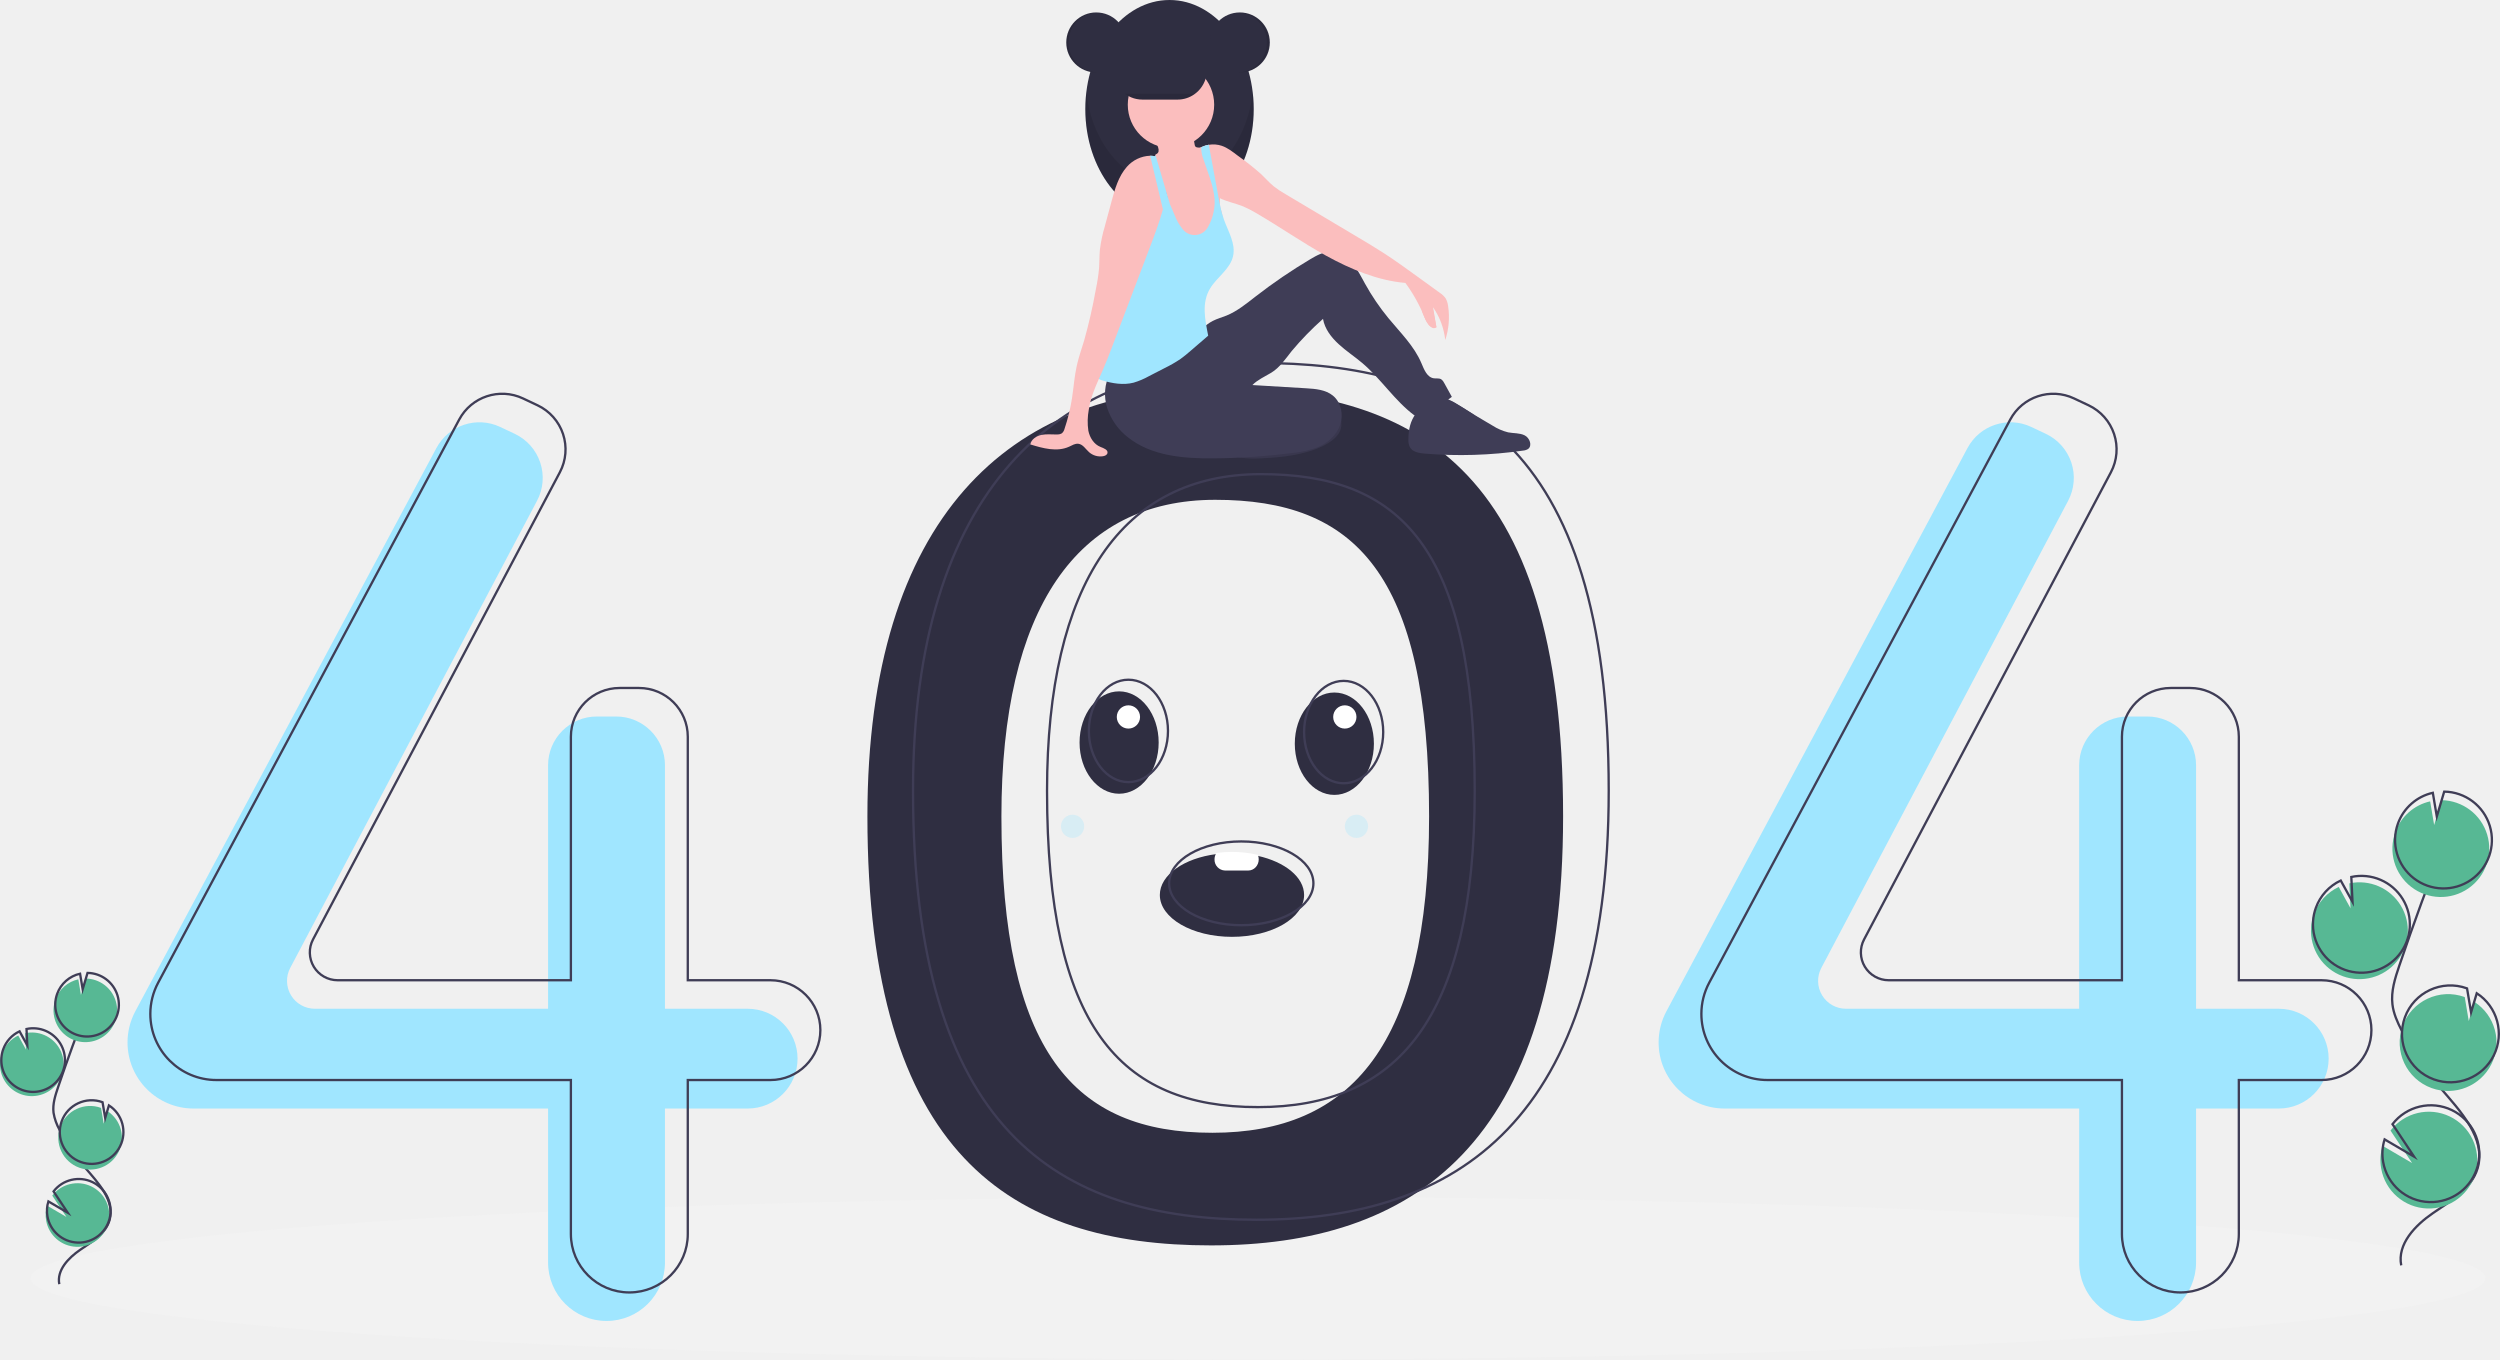
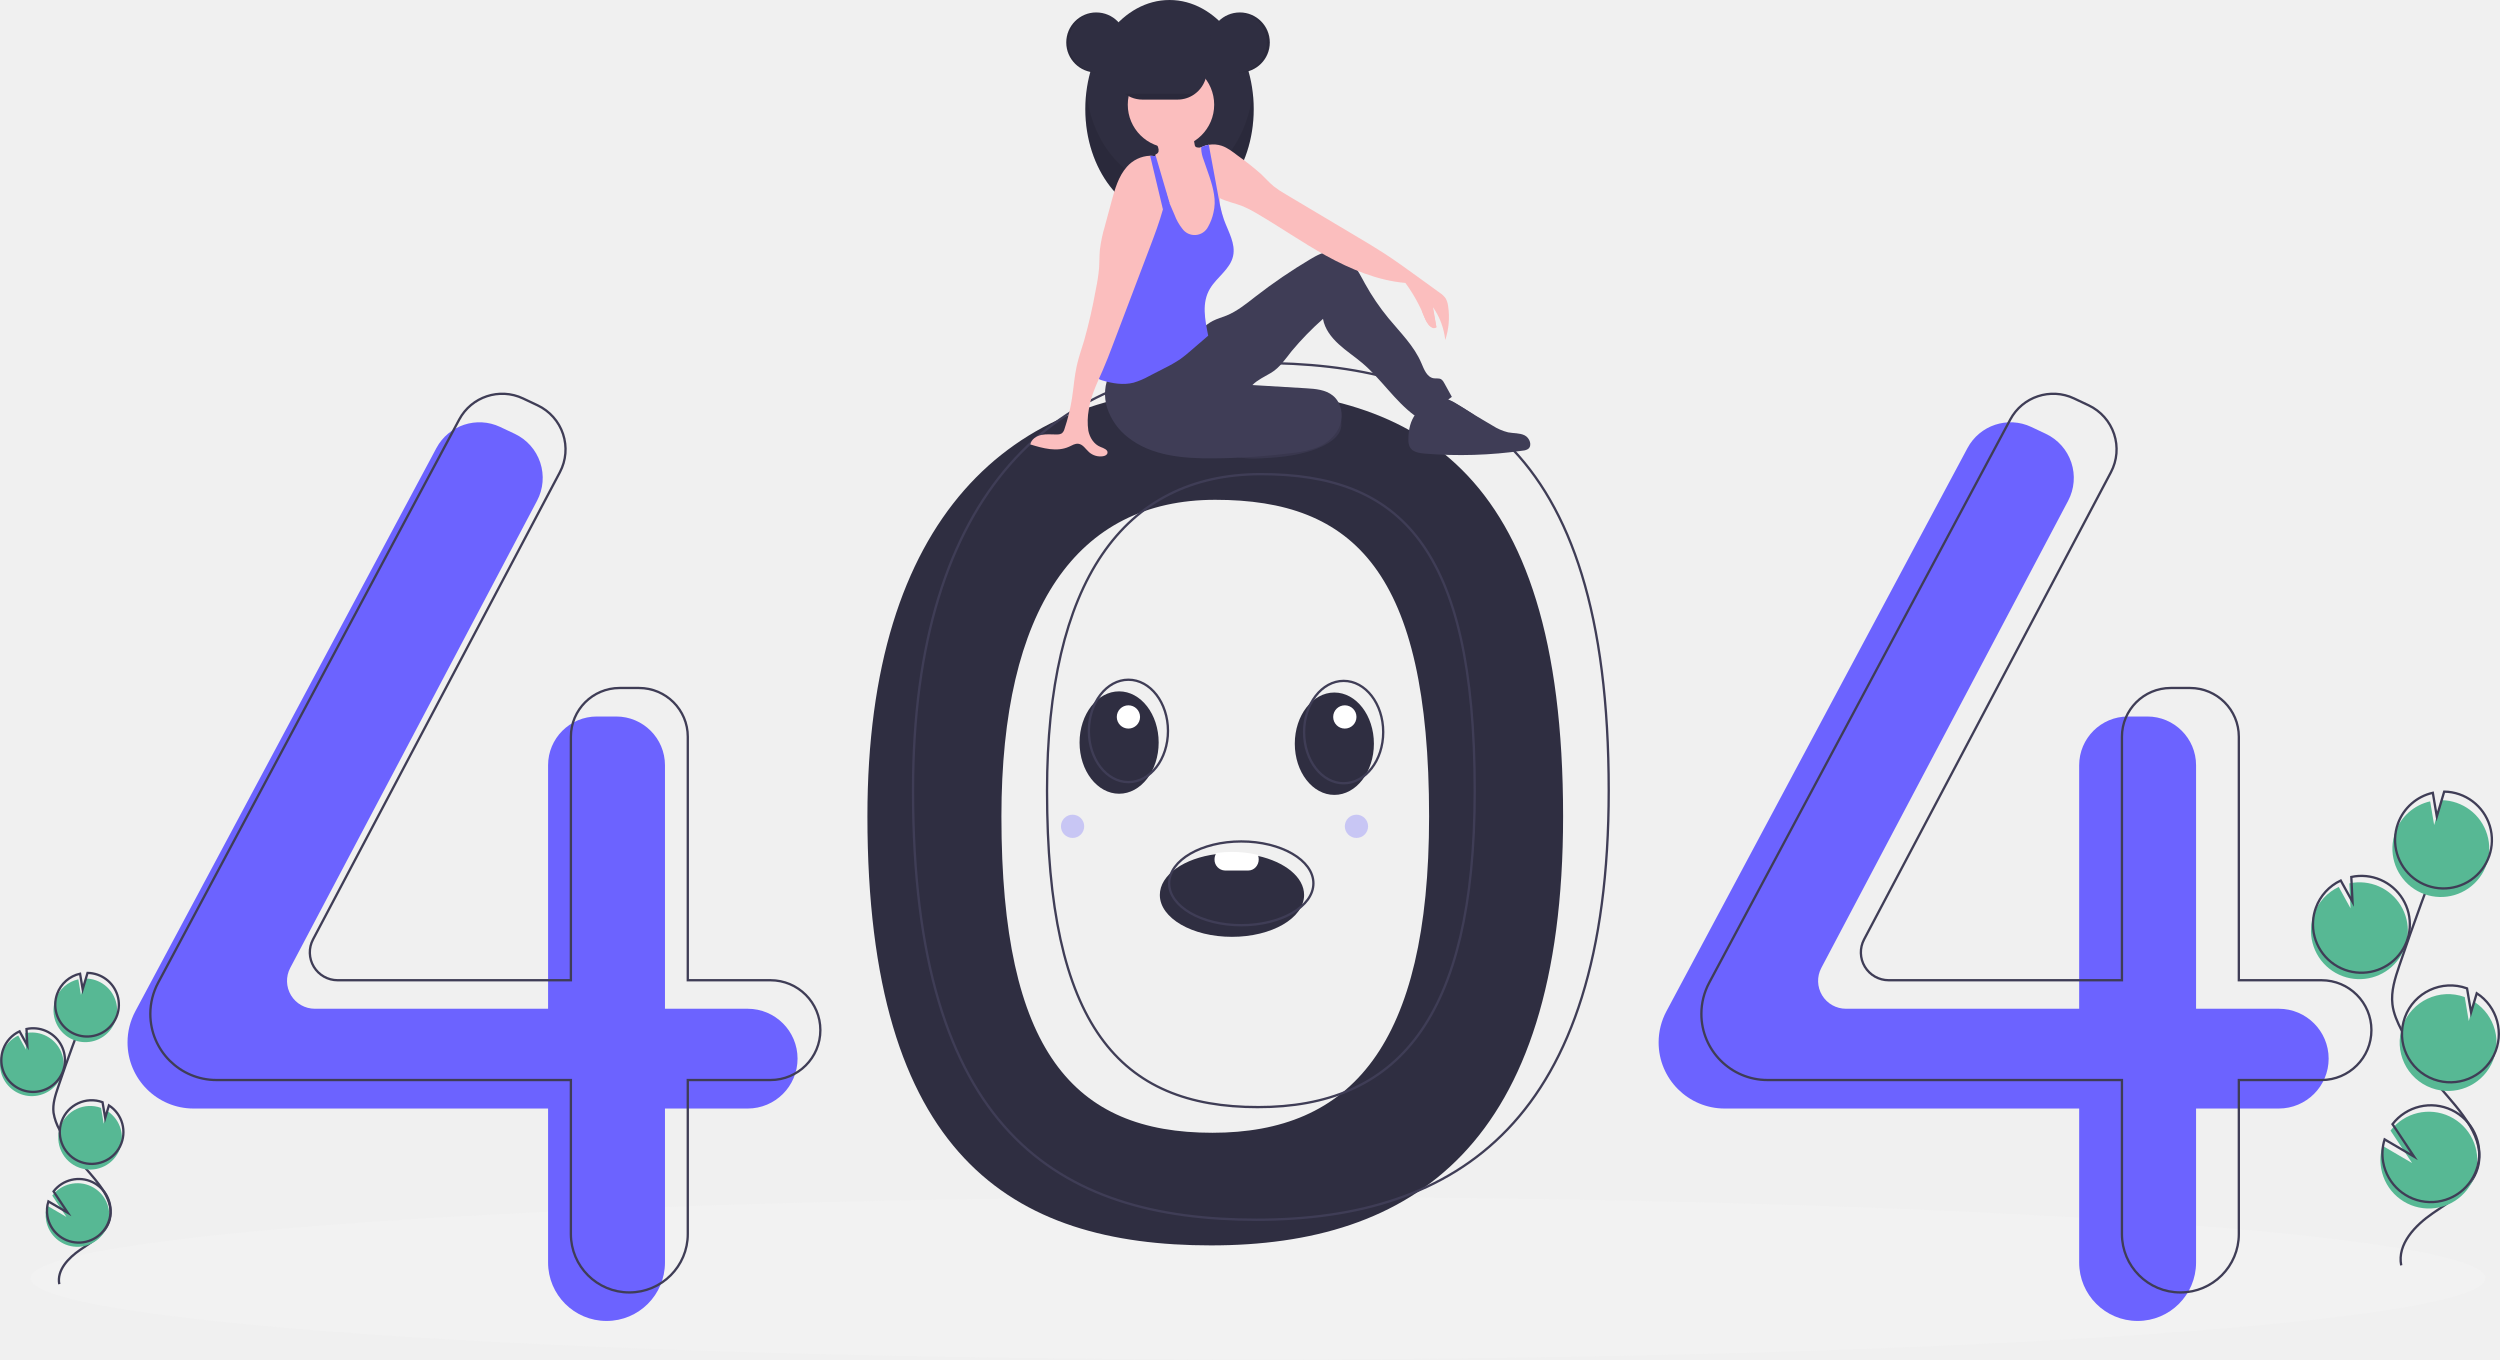
<svg xmlns="http://www.w3.org/2000/svg" id="fd59ce54-f850-4dfc-bc34-dd7d379d600e" data-name="Layer 1" width="1074.392" height="584.231" viewBox="0 0 1074.392 584.231">
  <ellipse cx="540.643" cy="549.309" rx="527.5" ry="34.922" fill="#f2f2f2" />
  <path d="M583.48,324.894c-85.944,0-147.651,55.139-147.651,183.798,0,145.813,61.707,184.411,147.651,184.411s151.327-42.274,151.327-184.411C734.807,356.753,669.424,324.894,583.48,324.894Zm.565,319.808c-59.527,0-90.626-34.923-90.626-135.916,0-89.112,32.372-136.105,91.899-136.105s91.899,30.868,91.899,136.105C677.217,607.234,643.572,644.703,584.045,644.703Z" transform="translate(-63.054 -157.8845)" fill="#2f2e41" />
-   <path d="M384.365,591.401H348.831V486.762A20.956,20.956,0,0,0,327.875,465.806h-8.326a20.956,20.956,0,0,0-20.956,20.956V591.401H198.363a11.963,11.963,0,0,1-10.578-17.552l106.082-200.78A20.956,20.956,0,0,0,284.287,344.33l-6.262-2.957a20.956,20.956,0,0,0-27.429,9.07L121.214,592.475a28.416,28.416,0,0,0-3.356,13.396v0a28.416,28.416,0,0,0,28.416,28.416H298.593v66.167a25.119,25.119,0,0,0,25.119,25.119h0a25.119,25.119,0,0,0,25.119-25.119V634.287h35.534a21.443,21.443,0,0,0,21.443-21.443v0A21.443,21.443,0,0,0,384.365,591.401Z" transform="translate(-63.054 -157.8845)" fill="#a0e6ff" />
-   <path d="M1042.362,591.401h-35.534V486.762A20.956,20.956,0,0,0,985.872,465.806h-8.326a20.956,20.956,0,0,0-20.956,20.956V591.401H856.359a11.963,11.963,0,0,1-10.578-17.552L951.864,373.069A20.956,20.956,0,0,0,942.284,344.33l-6.262-2.957a20.956,20.956,0,0,0-27.429,9.07L779.211,592.475a28.416,28.416,0,0,0-3.356,13.396v0a28.416,28.416,0,0,0,28.416,28.416H956.589v66.167a25.119,25.119,0,0,0,25.119,25.119h0a25.119,25.119,0,0,0,25.119-25.119V634.287h35.534a21.443,21.443,0,0,0,21.443-21.443v0A21.443,21.443,0,0,0,1042.362,591.401Z" transform="translate(-63.054 -157.8845)" fill="#a0e6ff" />
+   <path d="M384.365,591.401H348.831V486.762A20.956,20.956,0,0,0,327.875,465.806h-8.326a20.956,20.956,0,0,0-20.956,20.956V591.401H198.363a11.963,11.963,0,0,1-10.578-17.552l106.082-200.78A20.956,20.956,0,0,0,284.287,344.33l-6.262-2.957a20.956,20.956,0,0,0-27.429,9.07L121.214,592.475a28.416,28.416,0,0,0-3.356,13.396v0a28.416,28.416,0,0,0,28.416,28.416H298.593v66.167a25.119,25.119,0,0,0,25.119,25.119h0a25.119,25.119,0,0,0,25.119-25.119V634.287h35.534a21.443,21.443,0,0,0,21.443-21.443v0A21.443,21.443,0,0,0,384.365,591.401Z" transform="translate(-63.054 -157.8845)" fill="#6c63ff" />
+   <path d="M1042.362,591.401h-35.534V486.762A20.956,20.956,0,0,0,985.872,465.806h-8.326a20.956,20.956,0,0,0-20.956,20.956V591.401H856.359a11.963,11.963,0,0,1-10.578-17.552L951.864,373.069A20.956,20.956,0,0,0,942.284,344.33l-6.262-2.957a20.956,20.956,0,0,0-27.429,9.07L779.211,592.475a28.416,28.416,0,0,0-3.356,13.396v0a28.416,28.416,0,0,0,28.416,28.416H956.589v66.167a25.119,25.119,0,0,0,25.119,25.119h0a25.119,25.119,0,0,0,25.119-25.119V634.287h35.534a21.443,21.443,0,0,0,21.443-21.443v0A21.443,21.443,0,0,0,1042.362,591.401Z" transform="translate(-63.054 -157.8845)" fill="#6c63ff" />
  <path d="M394.168,579.148H358.634V474.509a20.956,20.956,0,0,0-20.956-20.956h-8.326a20.956,20.956,0,0,0-20.956,20.956V579.148H208.165a11.963,11.963,0,0,1-10.578-17.552L303.67,360.816a20.956,20.956,0,0,0-9.58-28.739l-6.262-2.957a20.956,20.956,0,0,0-27.429,9.07L131.017,580.222a28.416,28.416,0,0,0-3.356,13.396v0a28.416,28.416,0,0,0,28.416,28.416H308.395v66.167a25.119,25.119,0,0,0,25.119,25.119h0a25.119,25.119,0,0,0,25.119-25.119V622.034h35.534a21.443,21.443,0,0,0,21.443-21.443v0A21.443,21.443,0,0,0,394.168,579.148Z" transform="translate(-63.054 -157.8845)" fill="none" stroke="#3f3d56" stroke-miterlimit="10" />
  <path d="M1060.742,579.148h-35.534V474.509a20.956,20.956,0,0,0-20.956-20.956H995.925a20.956,20.956,0,0,0-20.956,20.956V579.148H874.739a11.963,11.963,0,0,1-10.578-17.552L970.244,360.816a20.956,20.956,0,0,0-9.58-28.739l-6.262-2.957a20.956,20.956,0,0,0-27.429,9.07L797.59,580.222a28.416,28.416,0,0,0-3.356,13.396v0a28.416,28.416,0,0,0,28.416,28.416H974.969v66.167a25.119,25.119,0,0,0,25.119,25.119h0a25.119,25.119,0,0,0,25.119-25.119V622.034h35.534a21.443,21.443,0,0,0,21.443-21.443v0A21.443,21.443,0,0,0,1060.742,579.148Z" transform="translate(-63.054 -157.8845)" fill="none" stroke="#3f3d56" stroke-miterlimit="10" />
  <path d="M603.085,313.866c-85.944,0-147.651,55.139-147.651,183.798,0,145.813,61.707,184.411,147.651,184.411s151.327-42.274,151.327-184.411C754.412,345.725,689.029,313.866,603.085,313.866Zm.565,319.808c-59.527,0-90.626-34.923-90.626-135.916,0-89.112,32.372-136.105,91.899-136.105s91.899,30.868,91.899,136.105C696.822,596.206,663.177,633.675,603.65,633.675Z" transform="translate(-63.054 -157.8845)" fill="none" stroke="#3f3d56" stroke-miterlimit="10" />
  <circle cx="471.141" cy="18.25" r="12.901" fill="#2f2e41" />
  <ellipse cx="502.607" cy="46.885" rx="36.186" ry="46.885" fill="#2f2e41" />
  <path d="M565.661,237.494c-18.128,0-33.141-17.271-35.776-39.805a60.976,60.976,0,0,0-.41,7.08c0,25.894,16.201,46.885,36.186,46.885s36.186-20.991,36.186-46.885a60.976,60.976,0,0,0-.41-7.08C598.803,220.224,583.789,237.494,565.661,237.494Z" transform="translate(-63.054 -157.8845)" opacity="0.1" />
  <path d="M639.296,342.073c-.777,3.193-4.128,5.751-7.839,7.538-7.802,3.757-17.425,4.878-26.76,5.254a45.176,45.176,0,0,1-7.144-.132,20.537,20.537,0,0,1-12.251-5.631,1.681,1.681,0,0,1,.044-2.844c4.969-5.459,13.262-8.806,21.616-11.216,6.334-1.827,17.381-6.561,24.29-5.922C637.944,329.739,640.277,338.041,639.296,342.073Z" transform="translate(-63.054 -157.8845)" fill="#3f3d56" />
  <path d="M639.296,342.073c-.777,3.193-4.128,5.751-7.839,7.538-7.802,3.757-17.425,4.878-26.76,5.254a45.176,45.176,0,0,1-7.144-.132,20.537,20.537,0,0,1-12.251-5.631,1.681,1.681,0,0,1,.044-2.844c4.969-5.459,13.262-8.806,21.616-11.216,6.334-1.827,17.381-6.561,24.29-5.922C637.944,329.739,640.277,338.041,639.296,342.073Z" transform="translate(-63.054 -157.8845)" opacity="0.1" />
  <path d="M540.098,318.206a19.77,19.77,0,0,0-1.199,15.075,26.339,26.339,0,0,0,8.829,12.497c10.095,8.092,23.988,9.205,36.925,9.093a284.649,284.649,0,0,0,33.905-2.324,40.538,40.538,0,0,0,11.001-2.554c4.222-1.827,7.933-5.178,9.436-9.526s.436-9.672-3.134-12.574c-3.137-2.55-7.463-2.9-11.498-3.143l-23.088-1.387c2.281-2.308,5.318-3.614,8.096-5.292,3.685-2.226,6.134-5.965,8.813-9.335a129.001,129.001,0,0,1,13.439-13.817c.751,4.31,3.478,7.85,6.687,10.824s6.908,5.368,10.244,8.2c8.079,6.858,13.896,16.167,22.392,22.5a43.829,43.829,0,0,0,16.049-8.012l-3.302-5.981a3.94,3.94,0,0,0-1.245-1.553c-.935-.575-2.14-.279-3.225-.441-2.901-.435-4.168-3.784-5.306-6.487-3.125-7.422-9.108-13.18-14.218-19.404a98.009,98.009,0,0,1-9.996-14.723c-1.717-3.102-3.288-6.331-5.617-9.003s-5.594-4.773-9.139-4.781c-3.132-.007-6.021,1.584-8.714,3.183a230.477,230.477,0,0,0-23.63,16.099c-3.944,3.062-7.863,6.296-12.489,8.174-1.947.79-4,1.331-5.869,2.292-3.273,1.684-5.757,4.534-8.431,7.064C566.277,311.892,553.219,317.738,540.098,318.206Z" transform="translate(-63.054 -157.8845)" fill="#3f3d56" />
  <path d="M588.374,253.983a23.774,23.774,0,0,1-1.734,8.033,10.045,10.045,0,0,1-5.768,5.573,12.375,12.375,0,0,1-5.623.182,10.882,10.882,0,0,1-4.582-1.561c-2.165-1.488-3.244-4.144-3.637-6.743-.393-2.596-.217-5.249-.469-7.863a42.944,42.944,0,0,0-1.202-6.255c-.17-.683-.343-1.362-.513-2.042-.167-.68-.33-1.359-.481-2.039-.138-.639-.267-1.281-.378-1.926-.091-.544-.173-1.092-.233-1.643a18.423,18.423,0,0,0-.809-4.811,14.607,14.607,0,0,0-1.687-2.854c-.286-.409-.563-.818-.818-1.243a5.89,5.89,0,0,1-.972-3.748,3.286,3.286,0,0,1,.148-.601c.025-.076.053-.151.085-.223A1.802,1.802,0,0,0,560.932,223.07a3.433,3.433,0,0,0-.148-1.778,11.318,11.318,0,0,0-.96-2.288c-.264-.478-1.161-1.34-1.167-1.888-.013-1.101,2.14-1.989,3.011-2.423a16.796,16.796,0,0,1,8.597-1.743c1.904.129,3.968.714,5.019,2.31.944,1.438.818,3.301,1.221,4.972a1.471,1.471,0,0,0,.299.664,1.341,1.341,0,0,0,.739.34,4.549,4.549,0,0,0,1.416.057h.003a2.931,2.931,0,0,0,.371-.054,4.957,4.957,0,0,0,2.033-.878q.585-.156,1.18-.255a.251.251,0,0,0,.047-.009c1.576,4.975,1.781,10.308,3.071,15.374.639,2.52,1.554,5.009,1.683,7.602.009.113.013.23.016.346.019.834-.047,1.674-.013,2.505a6.981,6.981,0,0,0,.126,1.114,15.611,15.611,0,0,0,.525,1.743l.009.028c.06.183.116.368.164.554.035.135.066.267.091.403l.003.009A14.938,14.938,0,0,1,588.374,253.983Z" transform="translate(-63.054 -157.8845)" fill="#fbbebe" />
  <circle cx="503.237" cy="44.997" r="18.565" fill="#fbbebe" />
  <path d="M684.157,304.033a30.445,30.445,0,0,0-5.236-14.103q.722,4.295,1.447,8.587a3.214,3.214,0,0,1-3.367-1.035,10.337,10.337,0,0,1-1.765-3.276,67.466,67.466,0,0,0-8.21-14.736c-11.819-.985-23.502-5.884-33.896-11.595-10.396-5.708-20.126-12.552-30.384-18.502a43.573,43.573,0,0,0-5.544-2.832c-3.21-1.287-6.812-1.954-9.855-3.468-.204-.101-.409-.208-.61-.318a12.578,12.578,0,0,1-1.945-1.306,10.344,10.344,0,0,1-.931-.856,20.351,20.351,0,0,1-3.559-5.953c-1.633-3.612-2.215-7.97-3.845-11.583a11.203,11.203,0,0,1,2.502-1.765h.003c.132-.069.264-.135.4-.198a11.94,11.94,0,0,1,2.004-.733q.585-.156,1.18-.255a.251.251,0,0,0,.047-.009,11.566,11.566,0,0,1,5.491.434c2.587.875,4.767,2.621,6.941,4.273a114.02,114.02,0,0,1,10.148,8.049c1.794,1.718,3.43,3.606,5.359,5.167a42.144,42.144,0,0,0,5.057,3.351q15.656,9.327,31.315,18.65c3.534,2.105,7.07,4.21,10.526,6.438,5.249,3.386,10.308,7.055,15.365,10.721q4.47,3.238,8.936,6.479a9.728,9.728,0,0,1,2.533,2.341,8.472,8.472,0,0,1,1.123,3.433A31.387,31.387,0,0,1,684.157,304.033Z" transform="translate(-63.054 -157.8845)" fill="#fbbebe" />
-   <path d="M592.977,267.944c-1.252,5.617-6.929,9.012-9.896,13.946-3.688,6.123-2.184,13.241-.799,20.255q-3.795,3.271-7.593,6.542c-1.397,1.199-2.794,2.404-4.298,3.464a57.351,57.351,0,0,1-6.86,3.94q-3.361,1.728-6.721,3.458a32.128,32.128,0,0,1-6.58,2.788c-4.415,1.133-9.103.34-13.471-.972a6.088,6.088,0,0,1-1.473-.601,2.394,2.394,0,0,1-.699-.632,3.911,3.911,0,0,1-.444-2.539c.444-7.351,2.24-14.547,4.031-21.69a85.26,85.26,0,0,1,3.848-12.577,85.077,85.077,0,0,1,5.415-10.151,68.368,68.368,0,0,1,7.929-11.514,18.479,18.479,0,0,0,3.675-4.739c1.117-2.549.686-5.472.913-8.247a17.148,17.148,0,0,1,1.633-6.007v-.003a17.093,17.093,0,0,1,1.743-2.882q.458,1.067.916,2.13.302.699.598,1.394.387.897.768,1.787,1.1,2.558,2.196,5.113a21.59,21.59,0,0,0,3.335,5.944,6.499,6.499,0,0,0,11.123-.853,21.261,21.261,0,0,0,2.272-6.013,19.215,19.215,0,0,0,.252-7.835c-.758-5.009-2.889-10.126-4.437-14.78a14.945,14.945,0,0,1-1.079-4.871,3.351,3.351,0,0,1,.057-.56c.009-.047.019-.098.028-.145a11.94,11.94,0,0,1,2.004-.733q.585-.156,1.18-.255,2.044,11.064,4.094,22.127c.032.173.066.346.098.522.195,1.057.393,2.115.614,3.169.198.957.412,1.91.651,2.857l.009.028c.082.321.167.639.255.957l.003.009c.242.868.513,1.731.818,2.58C590.938,257.475,594.164,262.629,592.977,267.944Z" transform="translate(-63.054 -157.8845)" fill="#a0e6ff" />
+   <path d="M592.977,267.944c-1.252,5.617-6.929,9.012-9.896,13.946-3.688,6.123-2.184,13.241-.799,20.255q-3.795,3.271-7.593,6.542c-1.397,1.199-2.794,2.404-4.298,3.464a57.351,57.351,0,0,1-6.86,3.94q-3.361,1.728-6.721,3.458a32.128,32.128,0,0,1-6.58,2.788c-4.415,1.133-9.103.34-13.471-.972a6.088,6.088,0,0,1-1.473-.601,2.394,2.394,0,0,1-.699-.632,3.911,3.911,0,0,1-.444-2.539c.444-7.351,2.24-14.547,4.031-21.69a85.26,85.26,0,0,1,3.848-12.577,85.077,85.077,0,0,1,5.415-10.151,68.368,68.368,0,0,1,7.929-11.514,18.479,18.479,0,0,0,3.675-4.739c1.117-2.549.686-5.472.913-8.247a17.148,17.148,0,0,1,1.633-6.007v-.003a17.093,17.093,0,0,1,1.743-2.882q.458,1.067.916,2.13.302.699.598,1.394.387.897.768,1.787,1.1,2.558,2.196,5.113a21.59,21.59,0,0,0,3.335,5.944,6.499,6.499,0,0,0,11.123-.853,21.261,21.261,0,0,0,2.272-6.013,19.215,19.215,0,0,0,.252-7.835c-.758-5.009-2.889-10.126-4.437-14.78a14.945,14.945,0,0,1-1.079-4.871,3.351,3.351,0,0,1,.057-.56c.009-.047.019-.098.028-.145a11.94,11.94,0,0,1,2.004-.733q.585-.156,1.18-.255,2.044,11.064,4.094,22.127c.032.173.066.346.098.522.195,1.057.393,2.115.614,3.169.198.957.412,1.91.651,2.857l.009.028c.082.321.167.639.255.957l.003.009c.242.868.513,1.731.818,2.58C590.938,257.475,594.164,262.629,592.977,267.944Z" transform="translate(-63.054 -157.8845)" fill="#6c63ff" />
  <path d="M668.321,346.877a6.583,6.583,0,0,0,.61,3.143c1.162,2.124,3.95,2.606,6.362,2.805a188.377,188.377,0,0,0,42.266-1.288,4.886,4.886,0,0,0,2.151-.668c1.99-1.395.763-4.795-1.41-5.884s-4.751-.826-7.135-1.297a22.479,22.479,0,0,1-6.678-2.896q-7.252-4.167-14.293-8.688c-2.795-1.795-6.093-3.71-9.24-2.646C672.43,332.343,668.265,337.681,668.321,346.877Z" transform="translate(-63.054 -157.8845)" fill="#3f3d56" />
  <path d="M564.437,240.874v.003c-.022.132-.044.261-.072.39-.035.214-.076.431-.116.645-.39,1.998-.868,3.987-1.419,5.963-1.51,5.459-3.534,10.831-5.541,16.123q-8.081,21.287-16.164,42.577c-1.359,3.575-2.716,7.152-4.261,10.654-.516,1.167-1.048,2.344-1.576,3.534-1.894,4.257-3.713,8.653-4.317,13.184a27.45,27.45,0,0,0-.192,9.04c.604,2.97,2.407,5.872,5.23,6.97,1.378.538,3.351,1.259,2.974,2.69-.204.787-1.098,1.171-1.901,1.303a7.312,7.312,0,0,1-5.966-1.718c-1.507-1.337-2.665-3.417-4.67-3.641-1.388-.151-2.665.68-3.936,1.262-5.186,2.369-11.227.711-16.674-.972.428-2.206,2.643-3.66,4.843-4.1,2.199-.444,4.474-.129,6.718-.189a3.51,3.51,0,0,0,2.042-.525,3.705,3.705,0,0,0,1.101-1.882,78.964,78.964,0,0,0,3.213-13.147c.724-4.666,1.026-9.405,2.058-14.015.802-3.597,2.042-7.08,3.106-10.61a224.682,224.682,0,0,0,5.06-22.077,78.02,78.02,0,0,0,1.425-9.368c.179-2.612.094-5.236.346-7.838a60.888,60.888,0,0,1,2.111-9.997q1.444-5.348,2.885-10.689c1.425-5.271,2.955-10.746,6.567-14.843a13.962,13.962,0,0,1,10.028-4.789,9.882,9.882,0,0,1,2.13.23c.116.028.233.057.349.088a8.634,8.634,0,0,1,2.174.9c1.114-.708,1.68-.459,2.42.632a6.973,6.973,0,0,1,.881,3.795A52.424,52.424,0,0,1,564.437,240.874Z" transform="translate(-63.054 -157.8845)" fill="#fbbebe" />
-   <path d="M565.661,245.046l-.047.047-.255.255-2.53,2.527-1.24-5.208-4.251-17.854a9.882,9.882,0,0,1,2.13.23,3.286,3.286,0,0,1,.148-.601l.201.689,1.441,4.902,2.728,9.308.45,1.532v.003Z" transform="translate(-63.054 -157.8845)" fill="#a0e6ff" />
+   <path d="M565.661,245.046l-.047.047-.255.255-2.53,2.527-1.24-5.208-4.251-17.854a9.882,9.882,0,0,1,2.13.23,3.286,3.286,0,0,1,.148-.601l.201.689,1.441,4.902,2.728,9.308.45,1.532v.003Z" transform="translate(-63.054 -157.8845)" fill="#6c63ff" />
  <path d="M581.715,188.087a12.582,12.582,0,0,1-3.7,8.896,12.314,12.314,0,0,1-1.36,1.176,12.528,12.528,0,0,1-7.536,2.524H554.023a12.59,12.59,0,0,1,0-25.18h15.096A12.629,12.629,0,0,1,581.715,188.087Z" transform="translate(-63.054 -157.8845)" fill="#2f2e41" />
  <circle cx="532.815" cy="18.25" r="12.901" fill="#2f2e41" />
  <path d="M595.554,163.234c-.158,0-.315.006-.472.012a12.898,12.898,0,0,1,0,25.778c.157.006.314.012.472.012a12.901,12.901,0,1,0,0-25.802Z" transform="translate(-63.054 -157.8845)" opacity="0.1" />
  <path d="M534.195,163.234c.158,0,.315.006.472.012a12.898,12.898,0,0,0,0,25.778c-.157.006-.314.012-.472.012a12.901,12.901,0,0,1,0-25.802Z" transform="translate(-63.054 -157.8845)" opacity="0.1" />
  <path d="M576.655,198.159a12.528,12.528,0,0,1-7.536,2.524H554.023a12.528,12.528,0,0,1-7.536-2.524Z" transform="translate(-63.054 -157.8845)" opacity="0.1" />
  <path d="M674.14,291.64s3.252,9.372,6.229,6.876L677.996,286.267Z" transform="translate(-63.054 -157.8845)" fill="#fbbebe" />
  <path d="M1069.918,577.434a20.813,20.813,0,1,0,2.772-39.915l.521,10.712-5.068-9.18a20.734,20.734,0,0,0-10.684,11.723,20.408,20.408,0,0,0-1.197,5.63A20.809,20.809,0,0,0,1069.918,577.434Z" transform="translate(-63.054 -157.8845)" fill="#57b894" />
  <path d="M1094.995,701.678c-1.789-9.11,5.963-17.187,13.621-22.437s16.605-10.408,19.218-19.317c3.755-12.804-7.43-24.53-16.136-34.642a125.3,125.3,0,0,1-16.524-24.557c-1.811-3.533-3.476-7.225-3.952-11.166-.686-5.675,1.137-11.323,2.974-16.737q9.179-27.052,19.628-53.65" transform="translate(-63.054 -157.8845)" fill="none" stroke="#3f3d56" stroke-miterlimit="10" />
  <path d="M1070.775,574.676a20.813,20.813,0,1,0,2.772-39.915l.521,10.712-5.068-9.18a20.734,20.734,0,0,0-10.684,11.723,20.408,20.408,0,0,0-1.197,5.63A20.809,20.809,0,0,0,1070.775,574.676Z" transform="translate(-63.054 -157.8845)" fill="none" stroke="#3f3d56" stroke-miterlimit="10" />
  <path d="M1092.451,515.473a20.788,20.788,0,0,1,14.98-13.198l1.714,10.184,3.177-10.696a20.81,20.81,0,1,1-19.871,13.71Z" transform="translate(-63.054 -157.8845)" fill="#57b894" />
  <path d="M1093.594,511.795a20.788,20.788,0,0,1,14.98-13.198l1.714,10.184,3.177-10.696a20.81,20.81,0,1,1-19.871,13.71Z" transform="translate(-63.054 -157.8845)" fill="none" stroke="#3f3d56" stroke-miterlimit="10" />
  <path d="M1108.045,625.489a20.81,20.81,0,0,0,18.419-37.023l-2.441,8.219-1.731-10.304a.362.362,0,0,0-.053-.02,20.811,20.811,0,1,0-14.194,39.127Z" transform="translate(-63.054 -157.8845)" fill="#57b894" />
  <path d="M1109.035,621.764a20.81,20.81,0,0,0,18.419-37.023l-2.441,8.219-1.731-10.304a.362.362,0,0,0-.053-.02,20.811,20.811,0,1,0-14.194,39.127Z" transform="translate(-63.054 -157.8845)" fill="none" stroke="#3f3d56" stroke-miterlimit="10" />
  <path d="M1086.378,660.051a20.801,20.801,0,1,0,4.011-16.297l9.273,13.957-12.67-7.408A20.616,20.616,0,0,0,1086.378,660.051Z" transform="translate(-63.054 -157.8845)" fill="#57b894" />
  <path d="M1087.235,657.294a20.801,20.801,0,1,0,4.011-16.297l9.273,13.957-12.67-7.408A20.616,20.616,0,0,0,1087.235,657.294Z" transform="translate(-63.054 -157.8845)" fill="none" stroke="#3f3d56" stroke-miterlimit="10" />
  <path d="M72.061,628.133a13.674,13.674,0,1,0,1.821-26.225l.342,7.038-3.33-6.032a13.623,13.623,0,0,0-7.019,7.702,13.409,13.409,0,0,0-.787,3.699A13.672,13.672,0,0,0,72.061,628.133Z" transform="translate(-63.054 -157.8845)" fill="#57b894" />
  <path d="M88.538,709.763c-1.175-5.986,3.918-11.292,8.949-14.741s10.91-6.838,12.626-12.692c2.467-8.412-4.882-16.117-10.601-22.76A82.324,82.324,0,0,1,88.656,643.436a22.21,22.21,0,0,1-2.597-7.336c-.451-3.729.747-7.439,1.954-10.996q6.031-17.773,12.896-35.249" transform="translate(-63.054 -157.8845)" fill="none" stroke="#3f3d56" stroke-miterlimit="10" />
  <path d="M72.625,626.321a13.674,13.674,0,1,0,1.821-26.225l.342,7.038L71.458,601.103a13.623,13.623,0,0,0-7.019,7.702,13.409,13.409,0,0,0-.787,3.699A13.672,13.672,0,0,0,72.625,626.321Z" transform="translate(-63.054 -157.8845)" fill="none" stroke="#3f3d56" stroke-miterlimit="10" />
  <path d="M86.866,587.423a13.658,13.658,0,0,1,9.842-8.671l1.126,6.691,2.087-7.027a13.673,13.673,0,1,1-13.055,9.007Z" transform="translate(-63.054 -157.8845)" fill="#57b894" />
  <path d="M87.617,585.007a13.658,13.658,0,0,1,9.842-8.671l1.126,6.691L100.673,576a13.673,13.673,0,1,1-13.055,9.007Z" transform="translate(-63.054 -157.8845)" fill="none" stroke="#3f3d56" stroke-miterlimit="10" />
  <path d="M97.112,659.706a13.673,13.673,0,0,0,12.102-24.325l-1.604,5.4-1.137-6.77a.238.238,0,0,0-.035-.013,13.673,13.673,0,1,0-9.326,25.707Z" transform="translate(-63.054 -157.8845)" fill="#57b894" />
  <path d="M97.762,657.259a13.673,13.673,0,0,0,12.102-24.325l-1.604,5.4-1.137-6.77a.238.238,0,0,0-.035-.013,13.673,13.673,0,1,0-9.326,25.707Z" transform="translate(-63.054 -157.8845)" fill="none" stroke="#3f3d56" stroke-miterlimit="10" />
  <path d="M82.876,682.414a13.667,13.667,0,1,0,2.635-10.708l6.092,9.17-8.324-4.867A13.545,13.545,0,0,0,82.876,682.414Z" transform="translate(-63.054 -157.8845)" fill="#57b894" />
  <path d="M83.439,680.602a13.667,13.667,0,1,0,2.635-10.708l6.092,9.17-8.324-4.867A13.545,13.545,0,0,0,83.439,680.602Z" transform="translate(-63.054 -157.8845)" fill="none" stroke="#3f3d56" stroke-miterlimit="10" />
  <ellipse cx="480.946" cy="319.115" rx="17" ry="22" fill="#2f2e41" />
  <ellipse cx="573.446" cy="319.615" rx="17" ry="22" fill="#2f2e41" />
  <path d="M623.5,542.5c0,9.94-13.88,18-31,18s-31-8.06-31-18c0-8.61,10.41-15.81,24.32-17.57a50.104,50.104,0,0,1,6.68-.43,50.699,50.699,0,0,1,11.13,1.2C615.25,528.29,623.5,534.84,623.5,542.5Z" transform="translate(-63.054 -157.8845)" fill="#2f2e41" />
  <ellipse cx="484.946" cy="314.115" rx="17" ry="22" fill="none" stroke="#3f3d56" stroke-miterlimit="10" />
  <ellipse cx="577.446" cy="314.615" rx="17" ry="22" fill="none" stroke="#3f3d56" stroke-miterlimit="10" />
  <ellipse cx="533.446" cy="379.615" rx="31" ry="18" fill="none" stroke="#3f3d56" stroke-miterlimit="10" />
  <path d="M604,527.2a4.937,4.937,0,0,1-1.32,3.392A4.339,4.339,0,0,1,599.5,532h-10a4.664,4.664,0,0,1-4.5-4.8,4.905,4.905,0,0,1,.82-2.741A47.02,47.02,0,0,1,592.5,524a47.665,47.665,0,0,1,11.13,1.28A5.067,5.067,0,0,1,604,527.2Z" transform="translate(-63.054 -157.8845)" fill="#fff" />
  <circle cx="484.946" cy="308.115" r="5" fill="#fff" />
  <circle cx="577.946" cy="308.115" r="5" fill="#fff" />
-   <circle cx="582.946" cy="355.115" r="5" fill="#a0e6ff" opacity="0.3" />
-   <circle cx="460.946" cy="355.115" r="5" fill="#a0e6ff" opacity="0.3" />
+   <circle cx="582.946" cy="355.115" r="5" fill="#6c63ff" opacity="0.3" />
+   <circle cx="460.946" cy="355.115" r="5" fill="#6c63ff" opacity="0.3" />
</svg>
